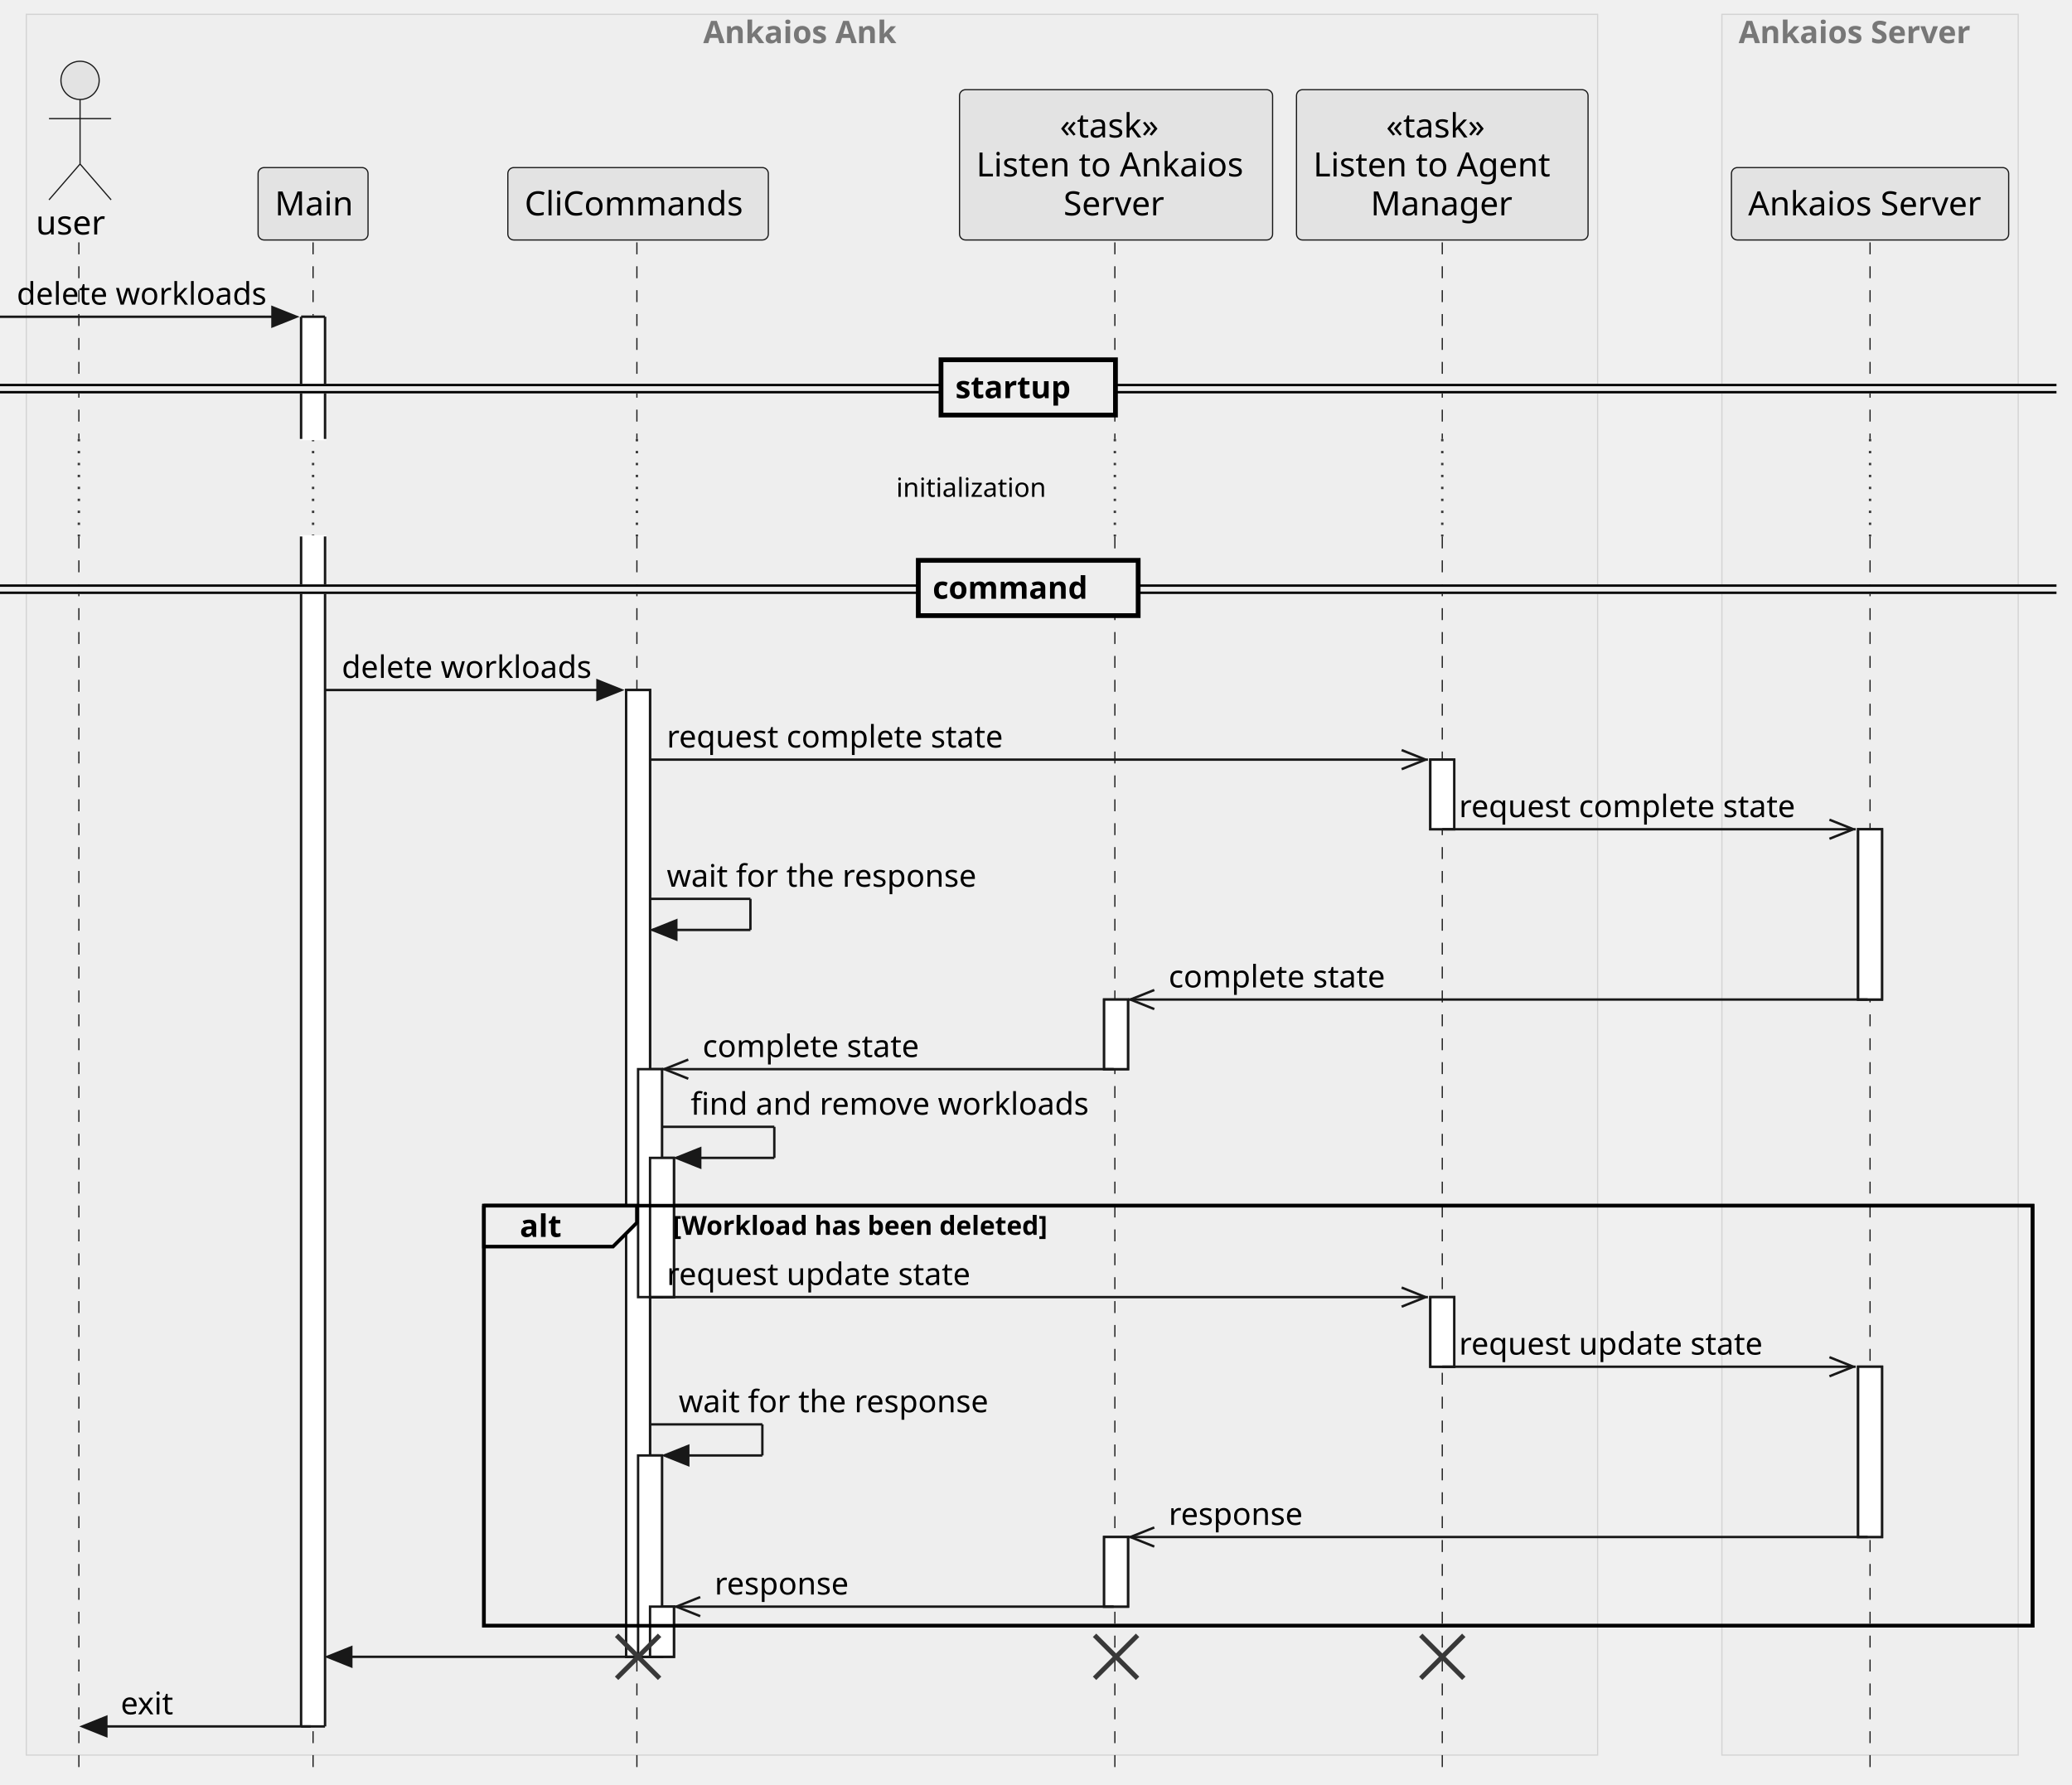
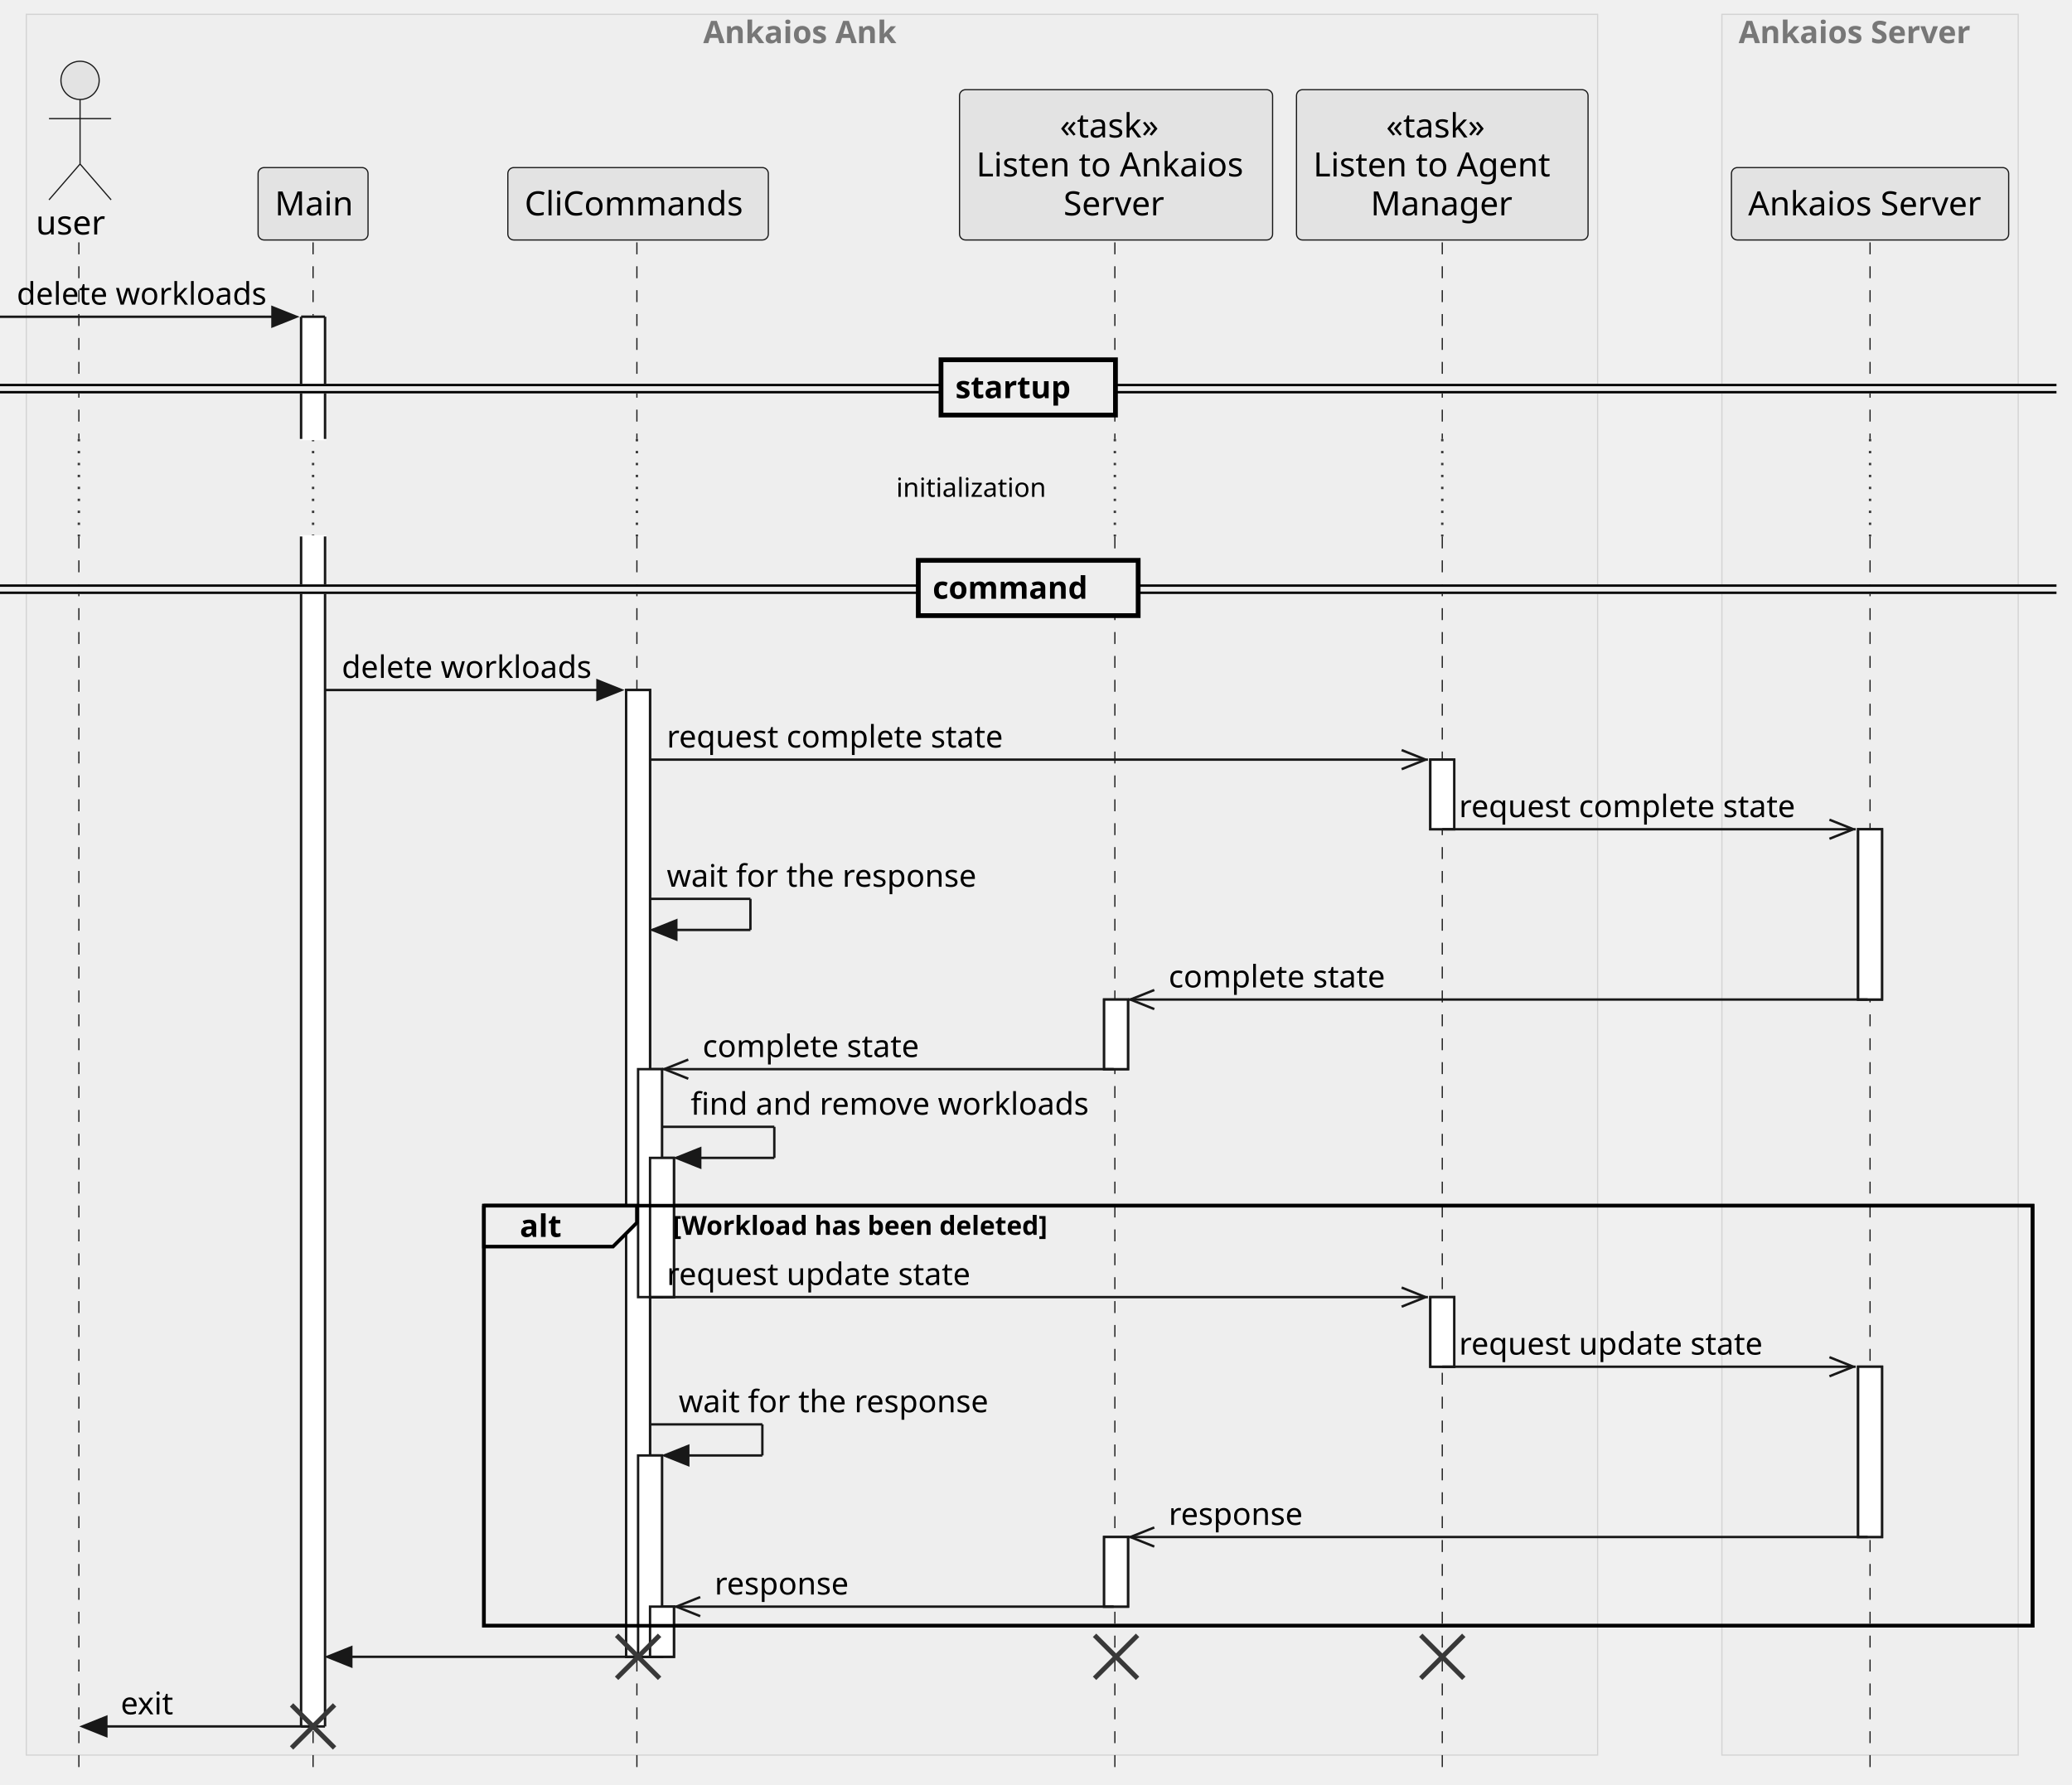
<svg xmlns="http://www.w3.org/2000/svg" contentStyleType="text/css" height="747px" preserveAspectRatio="none" style="width:867px;height:747px;background:#FFFFFF;" version="1.1" viewBox="0 0 867 747" width="867px" zoomAndPan="magnify">
  <defs />
  <g>
    <rect fill="#EEEEEE" height="728.492" style="stroke:#D3D3D3;stroke-width:0.5;" width="657.5" x="11" y="6" />
    <text fill="#777777" font-family="sans-serif" font-size="13" font-weight="bold" lengthAdjust="spacing" textLength="91" x="294.25" y="18.067">Ankaios Ank</text>
    <rect fill="#EEEEEE" height="728.492" style="stroke:#D3D3D3;stroke-width:0.5;" width="124" x="720.5" y="6" />
    <text fill="#777777" font-family="sans-serif" font-size="13" font-weight="bold" lengthAdjust="spacing" textLength="110" x="727.5" y="18.067">Ankaios Server</text>
    <rect fill="#FFFFFF" height="51.133" style="stroke:#FFFFFF;stroke-width:1.0;" width="10" x="126" y="132.562" />
    <line style="stroke:#181818;stroke-width:1.0;" x1="126" x2="126" y1="132.562" y2="183.695" />
    <line style="stroke:#181818;stroke-width:1.0;" x1="136" x2="136" y1="132.562" y2="183.695" />
    <line style="stroke:#181818;stroke-width:1.0;" x1="126" x2="136" y1="132.562" y2="132.562" />
    <rect fill="#FFFFFF" height="497.992" style="stroke:#FFFFFF;stroke-width:1.0;" width="10" x="126" y="224.5" />
    <line style="stroke:#181818;stroke-width:1.0;" x1="126" x2="126" y1="224.5" y2="722.492" />
    <line style="stroke:#181818;stroke-width:1.0;" x1="136" x2="136" y1="224.5" y2="722.492" />
    <line style="stroke:#181818;stroke-width:1.0;" x1="126" x2="136" y1="722.492" y2="722.492" />
    <rect fill="#FFFFFF" height="404.594" style="stroke:#181818;stroke-width:1.0;" width="10" x="262" y="288.766" />
    <rect fill="#FFFFFF" height="95.398" style="stroke:#181818;stroke-width:1.0;" width="10" x="267" y="447.43" />
    <rect fill="#FFFFFF" height="58.266" style="stroke:#181818;stroke-width:1.0;" width="10" x="272" y="484.562" />
    <rect fill="#FFFFFF" height="84.266" style="stroke:#181818;stroke-width:1.0;" width="10" x="267" y="609.094" />
    <rect fill="#FFFFFF" height="21" style="stroke:#181818;stroke-width:1.0;" width="10" x="272" y="672.359" />
    <rect fill="#FFFFFF" height="29.133" style="stroke:#181818;stroke-width:1.0;" width="10" x="462" y="418.297" />
    <rect fill="#FFFFFF" height="29.133" style="stroke:#181818;stroke-width:1.0;" width="10" x="462" y="643.227" />
    <rect fill="#FFFFFF" height="29.133" style="stroke:#181818;stroke-width:1.0;" width="10" x="598.5" y="317.898" />
    <rect fill="#FFFFFF" height="29.133" style="stroke:#181818;stroke-width:1.0;" width="10" x="598.5" y="542.828" />
    <rect fill="#FFFFFF" height="71.266" style="stroke:#181818;stroke-width:1.0;" width="10" x="777.5" y="347.031" />
    <rect fill="#FFFFFF" height="71.266" style="stroke:#181818;stroke-width:1.0;" width="10" x="777.5" y="571.961" />
    <rect fill="none" height="175.797" style="stroke:#000000;stroke-width:1.5;" width="648" x="202.5" y="504.562" />
    <line style="stroke:#181818;stroke-width:0.5;stroke-dasharray:5.0,5.0;" x1="33" x2="33" y1="101.43" y2="183.695" />
    <line style="stroke:#383838;stroke-width:1.0;stroke-dasharray:1.0,4.0;" x1="33" x2="33" y1="183.695" y2="224.5" />
    <line style="stroke:#181818;stroke-width:0.5;stroke-dasharray:5.0,5.0;" x1="33" x2="33" y1="224.5" y2="740.492" />
    <line style="stroke:#181818;stroke-width:0.5;stroke-dasharray:5.0,5.0;" x1="131" x2="131" y1="101.43" y2="183.695" />
    <line style="stroke:#383838;stroke-width:1.0;stroke-dasharray:1.0,4.0;" x1="131" x2="131" y1="183.695" y2="224.5" />
    <line style="stroke:#181818;stroke-width:0.5;stroke-dasharray:5.0,5.0;" x1="131" x2="131" y1="224.5" y2="740.492" />
    <line style="stroke:#181818;stroke-width:0.5;stroke-dasharray:5.0,5.0;" x1="266.5" x2="266.5" y1="101.43" y2="183.695" />
    <line style="stroke:#383838;stroke-width:1.0;stroke-dasharray:1.0,4.0;" x1="266.5" x2="266.5" y1="183.695" y2="224.5" />
    <line style="stroke:#181818;stroke-width:0.5;stroke-dasharray:5.0,5.0;" x1="266.5" x2="266.5" y1="224.5" y2="740.492" />
    <line style="stroke:#181818;stroke-width:0.5;stroke-dasharray:5.0,5.0;" x1="466.5" x2="466.5" y1="101.43" y2="183.695" />
    <line style="stroke:#383838;stroke-width:1.0;stroke-dasharray:1.0,4.0;" x1="466.5" x2="466.5" y1="183.695" y2="224.5" />
    <line style="stroke:#181818;stroke-width:0.5;stroke-dasharray:5.0,5.0;" x1="466.5" x2="466.5" y1="224.5" y2="740.492" />
    <line style="stroke:#181818;stroke-width:0.5;stroke-dasharray:5.0,5.0;" x1="603.5" x2="603.5" y1="101.43" y2="183.695" />
    <line style="stroke:#383838;stroke-width:1.0;stroke-dasharray:1.0,4.0;" x1="603.5" x2="603.5" y1="183.695" y2="224.5" />
    <line style="stroke:#181818;stroke-width:0.5;stroke-dasharray:5.0,5.0;" x1="603.5" x2="603.5" y1="224.5" y2="740.492" />
    <line style="stroke:#181818;stroke-width:0.5;stroke-dasharray:5.0,5.0;" x1="782.5" x2="782.5" y1="101.43" y2="183.695" />
    <line style="stroke:#383838;stroke-width:1.0;stroke-dasharray:1.0,4.0;" x1="782.5" x2="782.5" y1="183.695" y2="224.5" />
    <line style="stroke:#181818;stroke-width:0.5;stroke-dasharray:5.0,5.0;" x1="782.5" x2="782.5" y1="224.5" y2="740.492" />
    <text fill="#000000" font-family="sans-serif" font-size="14" lengthAdjust="spacing" textLength="31" x="15" y="98.128">user</text>
    <ellipse cx="33.5" cy="33.633" fill="#E3E3E3" rx="8" ry="8" style="stroke:#181818;stroke-width:0.5;" />
    <path d="M33.5,41.633 L33.5,68.633 M20.5,49.633 L46.5,49.633 M33.5,68.633 L20.5,83.633 M33.5,68.633 L46.5,83.633 " fill="none" style="stroke:#181818;stroke-width:0.5;" />
    <rect fill="#E3E3E3" height="30.297" rx="2.5" ry="2.5" style="stroke:#181818;stroke-width:0.5;" width="46" x="108" y="70.133" />
    <text fill="#000000" font-family="sans-serif" font-size="14" lengthAdjust="spacing" textLength="32" x="115" y="90.128">Main</text>
    <rect fill="#E3E3E3" height="30.297" rx="2.5" ry="2.5" style="stroke:#181818;stroke-width:0.5;" width="109" x="212.5" y="70.133" />
    <text fill="#000000" font-family="sans-serif" font-size="14" lengthAdjust="spacing" textLength="95" x="219.5" y="90.128">CliCommands</text>
    <rect fill="#E3E3E3" height="62.891" rx="2.5" ry="2.5" style="stroke:#181818;stroke-width:0.5;" width="131" x="401.5" y="37.539" />
    <text fill="#000000" font-family="sans-serif" font-size="14" lengthAdjust="spacing" textLength="47" x="443.5" y="57.534">«task»</text>
    <text fill="#000000" font-family="sans-serif" font-size="14" lengthAdjust="spacing" textLength="117" x="408.5" y="73.831">Listen to Ankaios</text>
    <text fill="#000000" font-family="sans-serif" font-size="14" lengthAdjust="spacing" textLength="44" x="445" y="90.128">Server</text>
    <rect fill="#E3E3E3" height="62.891" rx="2.5" ry="2.5" style="stroke:#181818;stroke-width:0.5;" width="122" x="542.5" y="37.539" />
    <text fill="#000000" font-family="sans-serif" font-size="14" lengthAdjust="spacing" textLength="47" x="580" y="57.534">«task»</text>
    <text fill="#000000" font-family="sans-serif" font-size="14" lengthAdjust="spacing" textLength="104" x="549.5" y="73.831">Listen to Agent</text>
    <text fill="#000000" font-family="sans-serif" font-size="14" lengthAdjust="spacing" textLength="60" x="573.5" y="90.128">Manager</text>
    <rect fill="#E3E3E3" height="30.297" rx="2.5" ry="2.5" style="stroke:#181818;stroke-width:0.5;" width="116" x="724.5" y="70.133" />
    <text fill="#000000" font-family="sans-serif" font-size="14" lengthAdjust="spacing" textLength="102" x="731.5" y="90.128">Ankaios Server</text>
    <rect fill="#FFFFFF" height="51.133" style="stroke:#FFFFFF;stroke-width:1.0;" width="10" x="126" y="132.562" />
    <line style="stroke:#181818;stroke-width:1.0;" x1="126" x2="126" y1="132.562" y2="183.695" />
    <line style="stroke:#181818;stroke-width:1.0;" x1="136" x2="136" y1="132.562" y2="183.695" />
    <line style="stroke:#181818;stroke-width:1.0;" x1="126" x2="136" y1="132.562" y2="132.562" />
    <rect fill="#FFFFFF" height="497.992" style="stroke:#FFFFFF;stroke-width:1.0;" width="10" x="126" y="224.5" />
    <line style="stroke:#181818;stroke-width:1.0;" x1="126" x2="126" y1="224.5" y2="722.492" />
    <line style="stroke:#181818;stroke-width:1.0;" x1="136" x2="136" y1="224.5" y2="722.492" />
    <line style="stroke:#181818;stroke-width:1.0;" x1="126" x2="136" y1="722.492" y2="722.492" />
    <rect fill="#FFFFFF" height="404.594" style="stroke:#181818;stroke-width:1.0;" width="10" x="262" y="288.766" />
    <rect fill="#FFFFFF" height="95.398" style="stroke:#181818;stroke-width:1.0;" width="10" x="267" y="447.43" />
    <rect fill="#FFFFFF" height="58.266" style="stroke:#181818;stroke-width:1.0;" width="10" x="272" y="484.562" />
    <rect fill="#FFFFFF" height="84.266" style="stroke:#181818;stroke-width:1.0;" width="10" x="267" y="609.094" />
    <rect fill="#FFFFFF" height="21" style="stroke:#181818;stroke-width:1.0;" width="10" x="272" y="672.359" />
    <rect fill="#FFFFFF" height="29.133" style="stroke:#181818;stroke-width:1.0;" width="10" x="462" y="418.297" />
    <rect fill="#FFFFFF" height="29.133" style="stroke:#181818;stroke-width:1.0;" width="10" x="462" y="643.227" />
    <rect fill="#FFFFFF" height="29.133" style="stroke:#181818;stroke-width:1.0;" width="10" x="598.5" y="317.898" />
    <rect fill="#FFFFFF" height="29.133" style="stroke:#181818;stroke-width:1.0;" width="10" x="598.5" y="542.828" />
    <rect fill="#FFFFFF" height="71.266" style="stroke:#181818;stroke-width:1.0;" width="10" x="777.5" y="347.031" />
    <rect fill="#FFFFFF" height="71.266" style="stroke:#181818;stroke-width:1.0;" width="10" x="777.5" y="571.961" />
    <polygon fill="#181818" points="114,128.562,124,132.562,114,136.562" style="stroke:#181818;stroke-width:1.0;" />
    <line style="stroke:#181818;stroke-width:1.0;" x1="0" x2="120" y1="132.562" y2="132.562" />
    <text fill="#000000" font-family="sans-serif" font-size="13" lengthAdjust="spacing" textLength="107" x="7" y="127.497">delete workloads</text>
    <rect fill="#EEEEEE" height="3" style="stroke:#EEEEEE;stroke-width:1.0;" width="860.5" x="0" y="161.129" />
    <line style="stroke:#000000;stroke-width:1.0;" x1="0" x2="860.5" y1="161.129" y2="161.129" />
    <line style="stroke:#000000;stroke-width:1.0;" x1="0" x2="860.5" y1="164.129" y2="164.129" />
    <rect fill="#EEEEEE" height="23.133" style="stroke:#000000;stroke-width:2.0;" width="73" x="393.75" y="150.562" />
    <text fill="#000000" font-family="sans-serif" font-size="13" font-weight="bold" lengthAdjust="spacing" textLength="54" x="399.75" y="166.629">startup</text>
    <text fill="#000000" font-family="sans-serif" font-size="11" lengthAdjust="spacing" textLength="66" x="375" y="207.906">initialization</text>
    <rect fill="#EEEEEE" height="3" style="stroke:#EEEEEE;stroke-width:1.0;" width="860.5" x="0" y="245.066" />
    <line style="stroke:#000000;stroke-width:1.0;" x1="0" x2="860.5" y1="245.066" y2="245.066" />
    <line style="stroke:#000000;stroke-width:1.0;" x1="0" x2="860.5" y1="248.066" y2="248.066" />
    <rect fill="#EEEEEE" height="23.133" style="stroke:#000000;stroke-width:2.0;" width="92" x="384.25" y="234.5" />
    <text fill="#000000" font-family="sans-serif" font-size="13" font-weight="bold" lengthAdjust="spacing" textLength="73" x="390.25" y="250.567">command</text>
    <polygon fill="#181818" points="250,284.766,260,288.766,250,292.766" style="stroke:#181818;stroke-width:1.0;" />
    <line style="stroke:#181818;stroke-width:1.0;" x1="136" x2="256" y1="288.766" y2="288.766" />
    <text fill="#000000" font-family="sans-serif" font-size="13" lengthAdjust="spacing" textLength="107" x="143" y="283.7">delete workloads</text>
    <line style="stroke:#181818;stroke-width:1.0;" x1="596.5" x2="586.5" y1="317.898" y2="313.898" />
    <line style="stroke:#181818;stroke-width:1.0;" x1="596.5" x2="586.5" y1="317.898" y2="321.898" />
    <line style="stroke:#181818;stroke-width:1.0;" x1="272" x2="597.5" y1="317.898" y2="317.898" />
    <text fill="#000000" font-family="sans-serif" font-size="13" lengthAdjust="spacing" textLength="150" x="279" y="312.832">request complete state</text>
    <line style="stroke:#181818;stroke-width:1.0;" x1="775.5" x2="765.5" y1="347.031" y2="343.031" />
    <line style="stroke:#181818;stroke-width:1.0;" x1="775.5" x2="765.5" y1="347.031" y2="351.031" />
    <line style="stroke:#181818;stroke-width:1.0;" x1="603.5" x2="776.5" y1="347.031" y2="347.031" />
    <text fill="#000000" font-family="sans-serif" font-size="13" lengthAdjust="spacing" textLength="150" x="610.5" y="341.965">request complete state</text>
    <line style="stroke:#181818;stroke-width:1.0;" x1="272" x2="314" y1="376.164" y2="376.164" />
    <line style="stroke:#181818;stroke-width:1.0;" x1="314" x2="314" y1="376.164" y2="389.164" />
    <line style="stroke:#181818;stroke-width:1.0;" x1="273" x2="314" y1="389.164" y2="389.164" />
    <polygon fill="#181818" points="283,385.164,273,389.164,283,393.164" style="stroke:#181818;stroke-width:1.0;" />
    <text fill="#000000" font-family="sans-serif" font-size="13" lengthAdjust="spacing" textLength="134" x="279" y="371.098">wait for the response</text>
    <line style="stroke:#181818;stroke-width:1.0;" x1="473" x2="483" y1="418.297" y2="414.297" />
    <line style="stroke:#181818;stroke-width:1.0;" x1="473" x2="483" y1="418.297" y2="422.297" />
    <line style="stroke:#181818;stroke-width:1.0;" x1="472" x2="781.5" y1="418.297" y2="418.297" />
    <text fill="#000000" font-family="sans-serif" font-size="13" lengthAdjust="spacing" textLength="97" x="489" y="413.231">complete state</text>
    <line style="stroke:#181818;stroke-width:1.0;" x1="278" x2="288" y1="447.43" y2="443.43" />
    <line style="stroke:#181818;stroke-width:1.0;" x1="278" x2="288" y1="447.43" y2="451.43" />
    <line style="stroke:#181818;stroke-width:1.0;" x1="277" x2="466" y1="447.43" y2="447.43" />
    <text fill="#000000" font-family="sans-serif" font-size="13" lengthAdjust="spacing" textLength="97" x="294" y="442.364">complete state</text>
    <line style="stroke:#181818;stroke-width:1.0;" x1="277" x2="324" y1="471.562" y2="471.562" />
    <line style="stroke:#181818;stroke-width:1.0;" x1="324" x2="324" y1="471.562" y2="484.562" />
    <line style="stroke:#181818;stroke-width:1.0;" x1="283" x2="324" y1="484.562" y2="484.562" />
    <polygon fill="#181818" points="293,480.562,283,484.562,293,488.562" style="stroke:#181818;stroke-width:1.0;" />
    <text fill="#000000" font-family="sans-serif" font-size="13" lengthAdjust="spacing" textLength="171" x="289" y="466.497">find and remove workloads</text>
    <path d="M202.5,504.562 L266.5,504.562 L266.5,511.695 L256.5,521.695 L202.5,521.695 L202.5,504.562 " fill="#EEEEEE" style="stroke:#000000;stroke-width:1.5;" />
    <rect fill="none" height="175.797" style="stroke:#000000;stroke-width:1.5;" width="648" x="202.5" y="504.562" />
    <text fill="#000000" font-family="sans-serif" font-size="13" font-weight="bold" lengthAdjust="spacing" textLength="19" x="217.5" y="517.629">alt</text>
    <text fill="#000000" font-family="sans-serif" font-size="11" font-weight="bold" lengthAdjust="spacing" textLength="187" x="281.5" y="516.773">[Workload has been deleted]</text>
    <line style="stroke:#181818;stroke-width:1.0;" x1="596.5" x2="586.5" y1="542.828" y2="538.828" />
    <line style="stroke:#181818;stroke-width:1.0;" x1="596.5" x2="586.5" y1="542.828" y2="546.828" />
    <line style="stroke:#181818;stroke-width:1.0;" x1="272" x2="597.5" y1="542.828" y2="542.828" />
    <text fill="#000000" font-family="sans-serif" font-size="13" lengthAdjust="spacing" textLength="135" x="279" y="537.762">request update state</text>
    <line style="stroke:#181818;stroke-width:1.0;" x1="775.5" x2="765.5" y1="571.961" y2="567.961" />
    <line style="stroke:#181818;stroke-width:1.0;" x1="775.5" x2="765.5" y1="571.961" y2="575.961" />
    <line style="stroke:#181818;stroke-width:1.0;" x1="603.5" x2="776.5" y1="571.961" y2="571.961" />
    <text fill="#000000" font-family="sans-serif" font-size="13" lengthAdjust="spacing" textLength="135" x="610.5" y="566.895">request update state</text>
    <line style="stroke:#181818;stroke-width:1.0;" x1="272" x2="319" y1="596.094" y2="596.094" />
    <line style="stroke:#181818;stroke-width:1.0;" x1="319" x2="319" y1="596.094" y2="609.094" />
    <line style="stroke:#181818;stroke-width:1.0;" x1="278" x2="319" y1="609.094" y2="609.094" />
    <polygon fill="#181818" points="288,605.094,278,609.094,288,613.094" style="stroke:#181818;stroke-width:1.0;" />
    <text fill="#000000" font-family="sans-serif" font-size="13" lengthAdjust="spacing" textLength="134" x="284" y="591.028">wait for the response</text>
    <line style="stroke:#181818;stroke-width:1.0;" x1="473" x2="483" y1="643.227" y2="639.227" />
    <line style="stroke:#181818;stroke-width:1.0;" x1="473" x2="483" y1="643.227" y2="647.227" />
    <line style="stroke:#181818;stroke-width:1.0;" x1="472" x2="781.5" y1="643.227" y2="643.227" />
    <text fill="#000000" font-family="sans-serif" font-size="13" lengthAdjust="spacing" textLength="59" x="489" y="638.161">response</text>
    <line style="stroke:#181818;stroke-width:1.0;" x1="283" x2="293" y1="672.359" y2="668.359" />
    <line style="stroke:#181818;stroke-width:1.0;" x1="283" x2="293" y1="672.359" y2="676.359" />
    <line style="stroke:#181818;stroke-width:1.0;" x1="282" x2="466" y1="672.359" y2="672.359" />
    <text fill="#000000" font-family="sans-serif" font-size="13" lengthAdjust="spacing" textLength="59" x="299" y="667.293">response</text>
    <polygon fill="#181818" points="147,689.359,137,693.359,147,697.359" style="stroke:#181818;stroke-width:1.0;" />
    <line style="stroke:#181818;stroke-width:1.0;" x1="141" x2="266" y1="693.359" y2="693.359" />
    <line style="stroke:#383838;stroke-width:2.0;" x1="258" x2="276" y1="684.359" y2="702.359" />
    <line style="stroke:#383838;stroke-width:2.0;" x1="258" x2="276" y1="702.359" y2="684.359" />
    <line style="stroke:#383838;stroke-width:2.0;" x1="594.5" x2="612.5" y1="684.359" y2="702.359" />
    <line style="stroke:#383838;stroke-width:2.0;" x1="594.5" x2="612.5" y1="702.359" y2="684.359" />
    <line style="stroke:#383838;stroke-width:2.0;" x1="458" x2="476" y1="684.359" y2="702.359" />
    <line style="stroke:#383838;stroke-width:2.0;" x1="458" x2="476" y1="702.359" y2="684.359" />
    <polygon fill="#181818" points="44.5,718.492,34.5,722.492,44.5,726.492" style="stroke:#181818;stroke-width:1.0;" />
    <line style="stroke:#181818;stroke-width:1.0;" x1="38.5" x2="130" y1="722.492" y2="722.492" />
    <text fill="#000000" font-family="sans-serif" font-size="13" lengthAdjust="spacing" textLength="23" x="50.5" y="717.426">exit</text>
+     <line style="stroke:#383838;stroke-width:2.0;" x1="122" x2="140" y1="713.492" y2="731.492" />
+     <line style="stroke:#383838;stroke-width:2.0;" x1="122" x2="140" y1="731.492" y2="713.492" />
  </g>
</svg>
